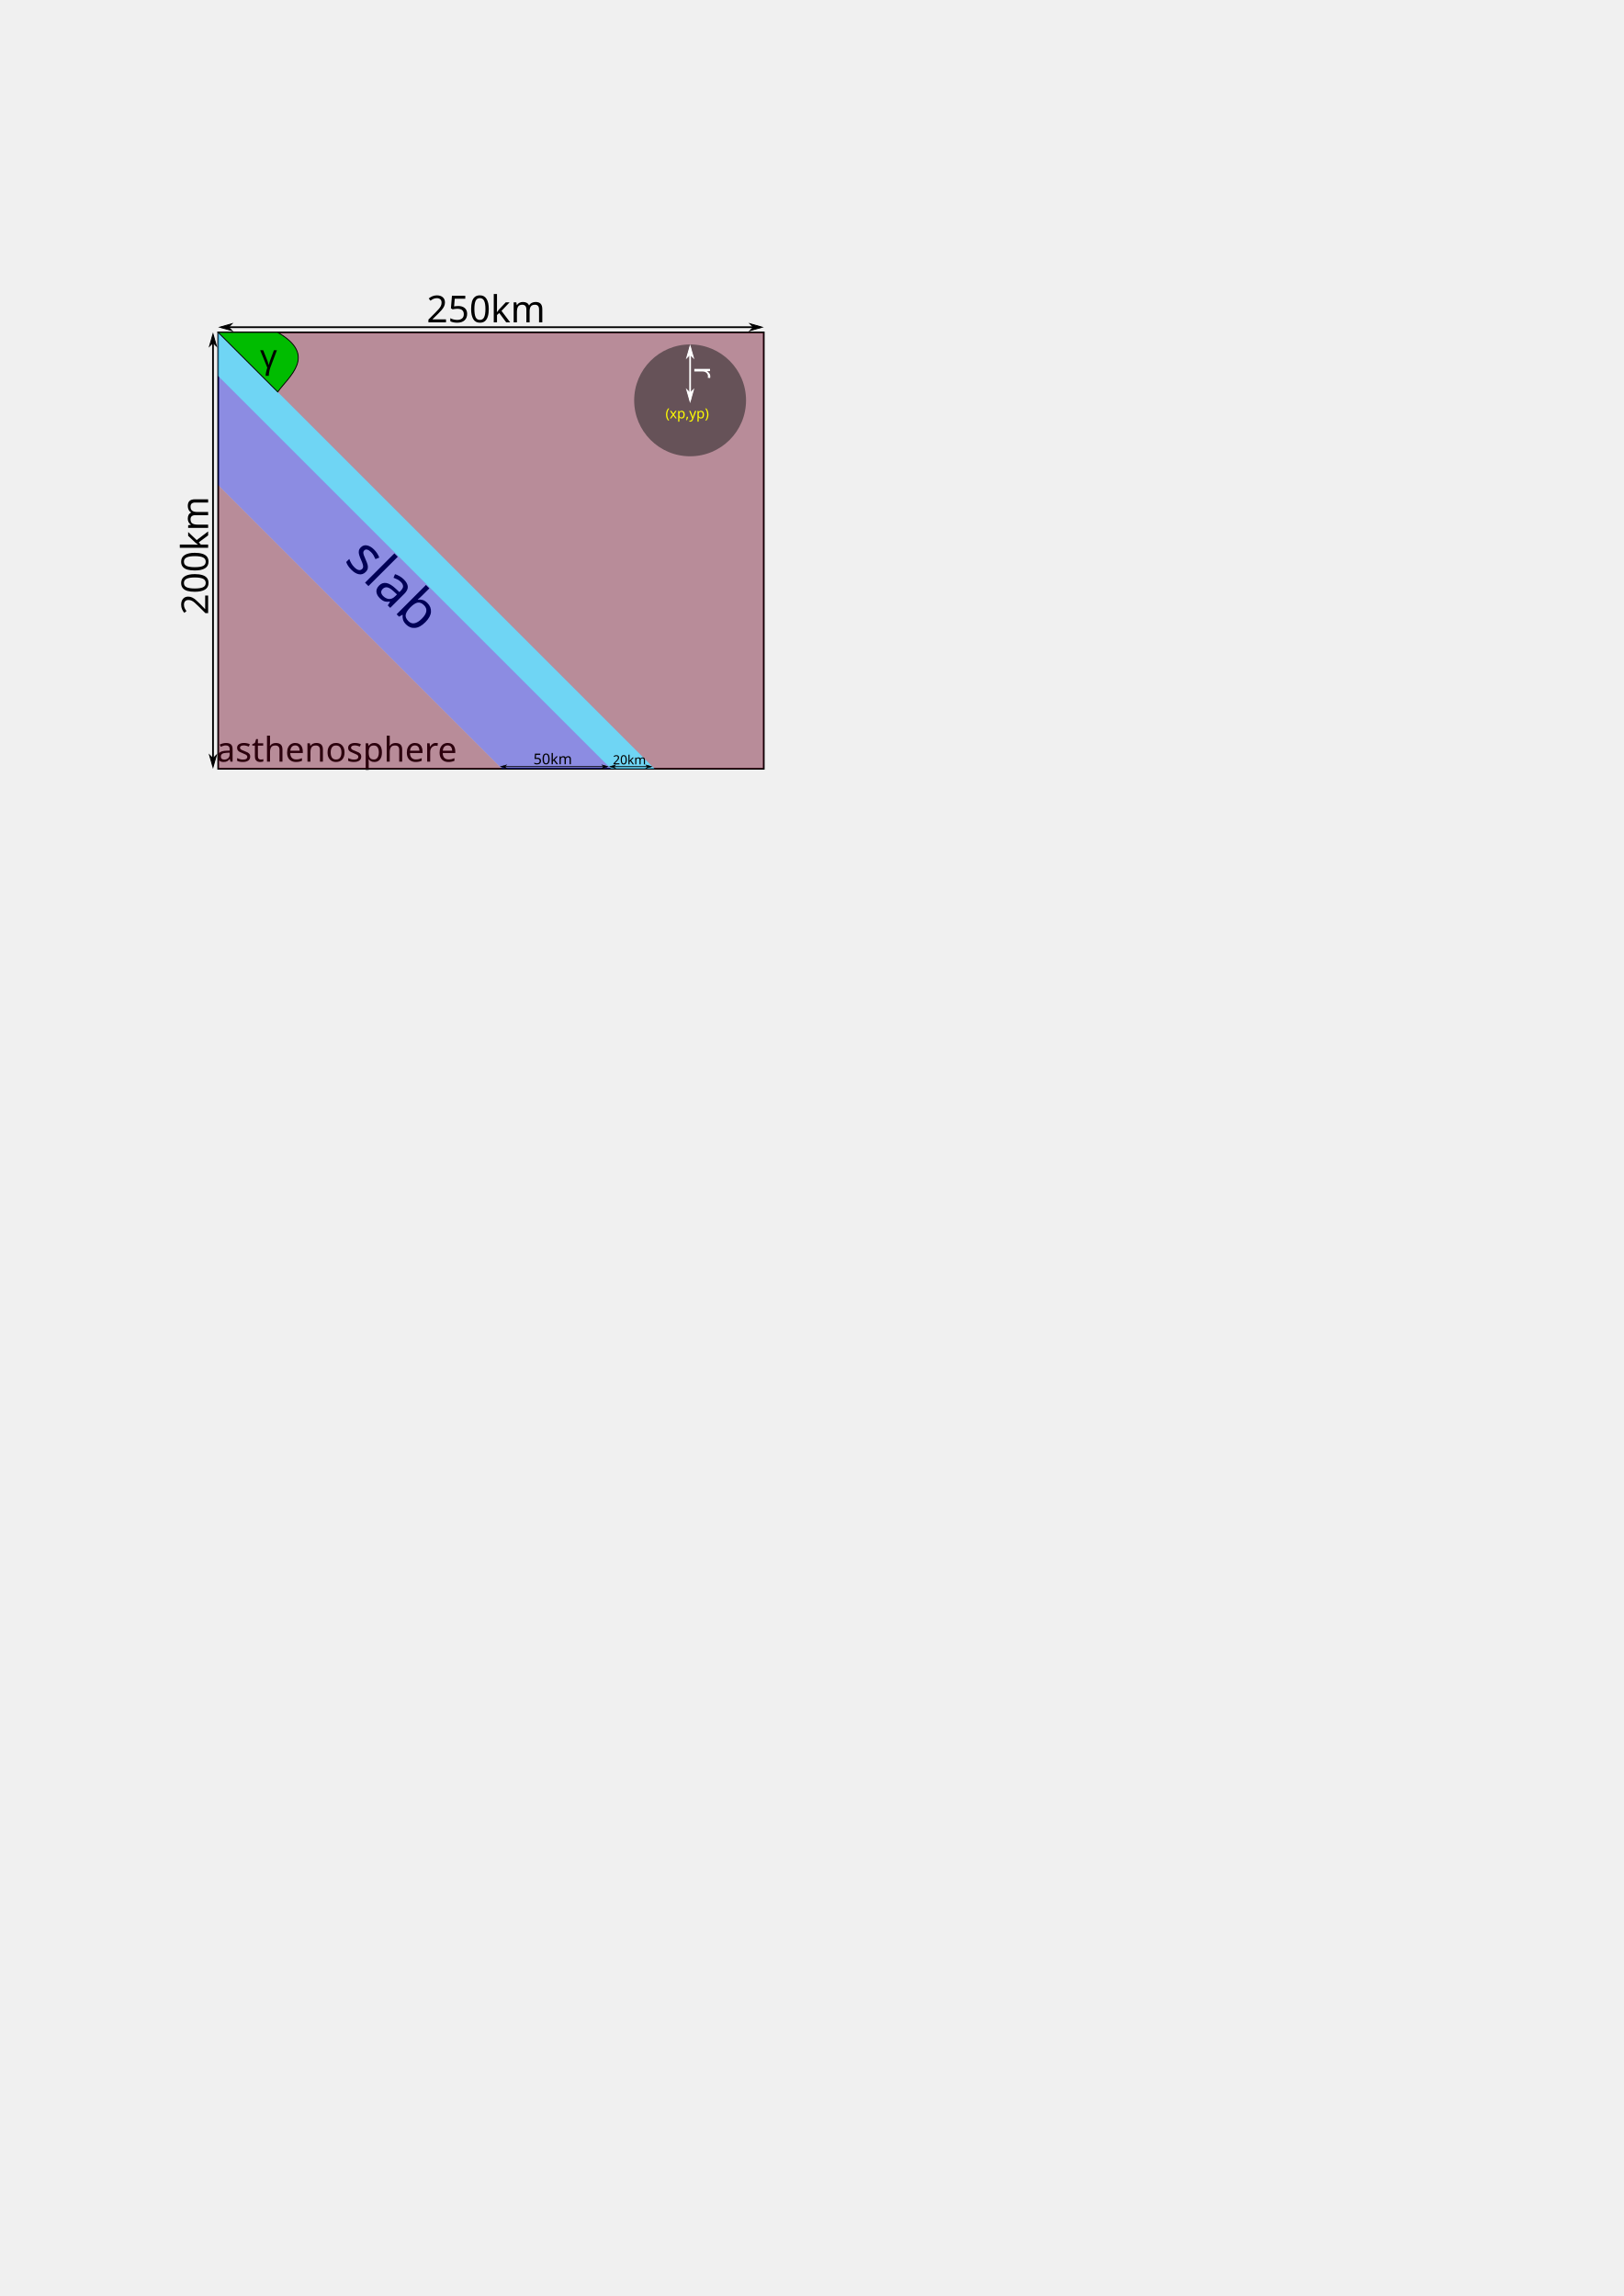
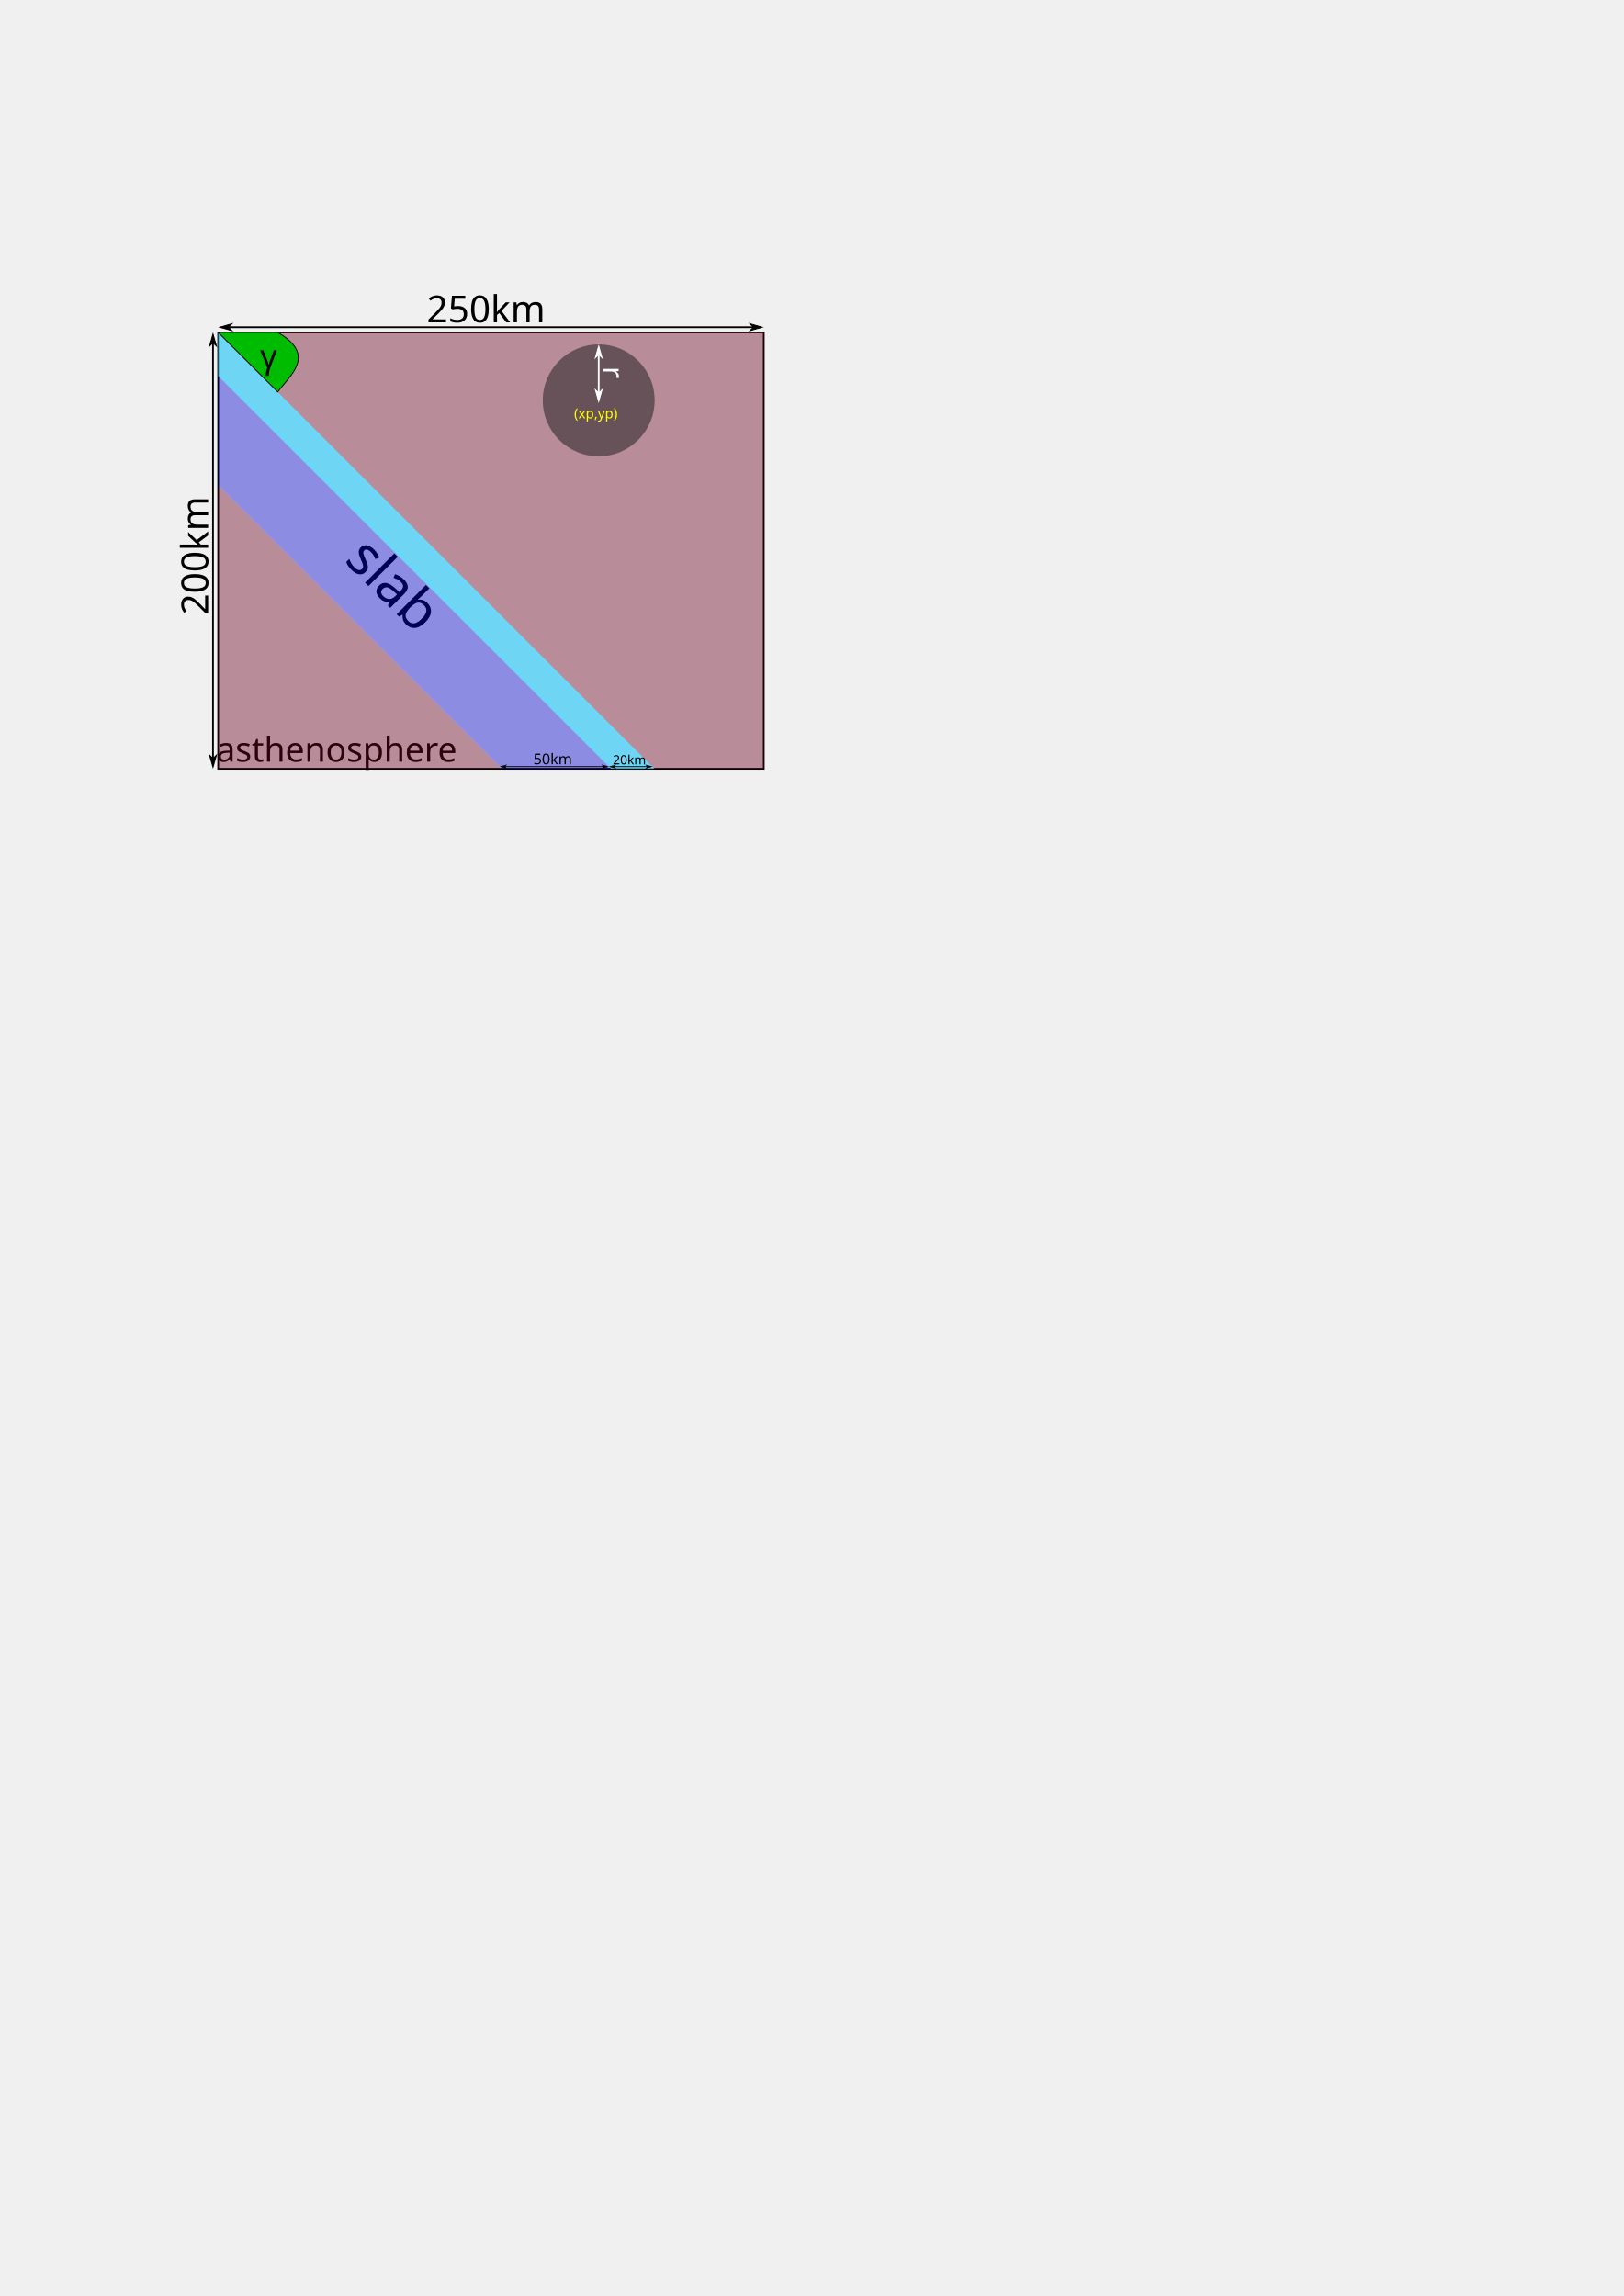
<svg xmlns="http://www.w3.org/2000/svg" width="210mm" height="297mm" viewBox="0 0 744.094 1052.362" id="svg2" version="1.1">
  <defs id="defs4">
    <marker orient="auto" refY="0.0" refX="0.0" id="marker6982" style="overflow:visible;">
      <path id="path6984" d="M 0.0,0.0 L 5.0,-5.0 L -12.5,0.0 L 5.0,5.0 L 0.0,0.0 z " style="fill-rule:evenodd;stroke:#000000;stroke-width:1pt;stroke-opacity:1;fill:#000000;fill-opacity:1" transform="scale(0.4) rotate(180) translate(10,0)" />
    </marker>
    <marker orient="auto" refY="0.0" refX="0.0" id="marker6894" style="overflow:visible">
      <path id="path6896" d="M 0.0,0.0 L 5.0,-5.0 L -12.5,0.0 L 5.0,5.0 L 0.0,0.0 z " style="fill-rule:evenodd;stroke:#000000;stroke-width:1pt;stroke-opacity:1;fill:#000000;fill-opacity:1" transform="scale(0.4) translate(10,0)" />
    </marker>
    <marker style="overflow:visible;" id="marker9400" refX="0.0" refY="0.0" orient="auto">
      <path transform="scale(0.4) rotate(180) translate(10,0)" style="fill-rule:evenodd;stroke:#000000;stroke-width:1pt;stroke-opacity:1;fill:#000000;fill-opacity:1" d="M 0.0,0.0 L 5.0,-5.0 L -12.5,0.0 L 5.0,5.0 L 0.0,0.0 z " id="path9402" />
    </marker>
    <marker style="overflow:visible;" id="marker9342" refX="0.0" refY="0.0" orient="auto">
      <path transform="scale(0.4) rotate(180) translate(10,0)" style="fill-rule:evenodd;stroke:#000000;stroke-width:1pt;stroke-opacity:1;fill:#000000;fill-opacity:1" d="M 0.0,0.0 L 5.0,-5.0 L -12.5,0.0 L 5.0,5.0 L 0.0,0.0 z " id="path9344" />
    </marker>
    <marker orient="auto" refY="0.0" refX="0.0" id="marker9290" style="overflow:visible;">
      <path id="path9292" d="M 0.0,0.0 L 5.0,-5.0 L -12.5,0.0 L 5.0,5.0 L 0.0,0.0 z " style="fill-rule:evenodd;stroke:#000000;stroke-width:1pt;stroke-opacity:1;fill:#000000;fill-opacity:1" transform="scale(0.4) rotate(180) translate(10,0)" />
    </marker>
    <marker style="overflow:visible" id="marker9244" refX="0.0" refY="0.0" orient="auto">
      <path transform="scale(0.4) translate(10,0)" style="fill-rule:evenodd;stroke:#000000;stroke-width:1pt;stroke-opacity:1;fill:#000000;fill-opacity:1" d="M 0.0,0.0 L 5.0,-5.0 L -12.5,0.0 L 5.0,5.0 L 0.0,0.0 z " id="path9246" />
    </marker>
    <marker style="overflow:visible" id="marker9210" refX="0.0" refY="0.0" orient="auto">
      <path transform="scale(0.4) translate(10,0)" style="fill-rule:evenodd;stroke:#000000;stroke-width:1pt;stroke-opacity:1;fill:#000000;fill-opacity:1" d="M 0.0,0.0 L 5.0,-5.0 L -12.5,0.0 L 5.0,5.0 L 0.0,0.0 z " id="path9212" />
    </marker>
    <marker orient="auto" refY="0.0" refX="0.0" id="marker9176" style="overflow:visible">
      <path id="path9178" d="M 0.0,0.0 L 5.0,-5.0 L -12.5,0.0 L 5.0,5.0 L 0.0,0.0 z " style="fill-rule:evenodd;stroke:#000000;stroke-width:1pt;stroke-opacity:1;fill:#000000;fill-opacity:1" transform="scale(0.4) translate(10,0)" />
    </marker>
    <marker orient="auto" refY="0.0" refX="0.0" id="Arrow1Mend" style="overflow:visible;">
      <path id="path4227" d="M 0.0,0.0 L 5.0,-5.0 L -12.5,0.0 L 5.0,5.0 L 0.0,0.0 z " style="fill-rule:evenodd;stroke:#ffffff;stroke-width:1pt;stroke-opacity:1;fill:#ffffff;fill-opacity:1" transform="scale(0.4) rotate(180) translate(10,0)" />
    </marker>
    <marker orient="auto" refY="0.0" refX="0.0" id="Arrow1Mstart" style="overflow:visible">
      <path id="path4224" d="M 0.0,0.0 L 5.0,-5.0 L -12.5,0.0 L 5.0,5.0 L 0.0,0.0 z " style="fill-rule:evenodd;stroke:#ffffff;stroke-width:1pt;stroke-opacity:1;fill:#ffffff;fill-opacity:1" transform="scale(0.4) translate(10,0)" />
    </marker>
  </defs>
  <g id="layer1" style="display:inline">
    <path style="fill:none;fill-rule:evenodd;stroke:#000000;stroke-width:0.8;stroke-linecap:butt;stroke-linejoin:miter;stroke-miterlimit:4;stroke-dasharray:none;stroke-opacity:1" d="m 100,152.362 0,200 250,0 0,-200 z" id="path4172" />
  </g>
  <g id="layer2" style="display:inline">
    <text xml:space="preserve" style="font-style:normal;font-weight:normal;font-size:25px;line-height:125%;font-family:sans-serif;letter-spacing:0px;word-spacing:0px;fill:#000000;fill-opacity:1;stroke:none;stroke-width:1px;stroke-linecap:butt;stroke-linejoin:miter;stroke-opacity:1" x="293.04" y="70.553" id="text4176" transform="matrix(0.7071068,0.7071068,-0.7071068,0.7071068,0,0)">
      <tspan x="293.04" y="70.553" id="tspan4180">slab</tspan>
    </text>
    <path style="fill:#0000cf;fill-opacity:0.416;fill-rule:evenodd;stroke:none;stroke-width:1px;stroke-linecap:butt;stroke-linejoin:miter;stroke-opacity:1" d="m 100,222.362 130,130 70,0 L 100,152.362 Z" id="path4382" />
    <path style="fill:#5effff;fill-opacity:0.629;fill-rule:evenodd;stroke:none;stroke-width:1px;stroke-linecap:butt;stroke-linejoin:miter;stroke-opacity:1" d="m 100,172.362 180,180 20,0 L 100,152.362 Z" id="path4384" />
  </g>
  <g id="layer3" style="display:inline">
    <path style="fill:#6a0020;fill-opacity:0.416;fill-rule:evenodd;stroke:none;stroke-width:1px;stroke-linecap:butt;stroke-linejoin:miter;stroke-opacity:1" d="m 100,152.362 200,200 50,0 0,-200 z" id="path4186" />
    <text xml:space="preserve" style="font-style:normal;font-weight:normal;font-size:15.681px;line-height:125%;font-family:sans-serif;letter-spacing:0px;word-spacing:0px;fill:#000000;fill-opacity:1;stroke:none;stroke-width:1px;stroke-linecap:butt;stroke-linejoin:miter;stroke-opacity:1" x="99.058" y="349.1" id="text4188">
      <tspan id="tspan4190" x="99.058" y="349.1">asthenosphere</tspan>
    </text>
    <path style="fill:#6a0020;fill-opacity:0.416;fill-rule:evenodd;stroke:none;stroke-width:1px;stroke-linecap:butt;stroke-linejoin:miter;stroke-opacity:1" d="m 100,222.362 130,130 -130,0 0,-130 z" id="path4386" />
  </g>
  <g id="layer4" style="display:inline">
-     <circle style="opacity:1;fill:#242424;fill-opacity:0.557;stroke:none;stroke-width:0.8;stroke-linejoin:miter;stroke-miterlimit:4;stroke-dasharray:none;stroke-dashoffset:0;stroke-opacity:1" id="path4194" cx="316.254" cy="183.505" r="25.633" />
-     <flowRoot xml:space="preserve" id="flowRoot4196" style="font-style:normal;font-weight:normal;font-size:13.422px;line-height:125%;font-family:sans-serif;letter-spacing:0px;word-spacing:0px;fill:#000000;fill-opacity:1;stroke:none;stroke-width:1px;stroke-linecap:butt;stroke-linejoin:miter;stroke-opacity:1" transform="translate(263.8466,-71.17687)">
+     <circle style="opacity:1;fill:#242424;fill-opacity:0.557;stroke:none;stroke-width:0.8;stroke-linejoin:miter;stroke-miterlimit:4;stroke-dasharray:none;stroke-dashoffset:0;stroke-opacity:1" id="path4194" cx="274.367" cy="183.505" r="25.633" />
+     <flowRoot xml:space="preserve" id="flowRoot4196" style="font-style:normal;font-weight:normal;font-size:13.422px;line-height:125%;font-family:sans-serif;letter-spacing:0px;word-spacing:0px;fill:#000000;fill-opacity:1;stroke:none;stroke-width:1px;stroke-linecap:butt;stroke-linejoin:miter;stroke-opacity:1" transform="translate(221.9605,-71.17687)">
      <flowRegion id="flowRegion4198">
        <rect id="rect4200" width="52.77" height="34.357" x="31.104" y="245.006" />
      </flowRegion>
      <flowPara id="flowPara4202">plume</flowPara>
    </flowRoot>
  </g>
  <g id="layer5" style="display:inline">
    <path style="fill:none;fill-rule:evenodd;stroke:#000000;stroke-width:0.795;stroke-linecap:butt;stroke-linejoin:miter;stroke-miterlimit:4;stroke-dasharray:none;stroke-opacity:1;marker-start:url(#marker9176);marker-end:url(#marker9290)" d="m 101.51,149.97 246.976,0" id="path4204" />
    <path style="fill:none;fill-rule:evenodd;stroke:#000000;stroke-width:0.794;stroke-linecap:butt;stroke-linejoin:miter;stroke-miterlimit:4;stroke-dasharray:none;stroke-opacity:1;marker-start:url(#marker9210);marker-end:url(#marker9342)" d="m 97.611,153.873 0,196.984" id="path4206" />
-     <path style="fill:none;fill-rule:evenodd;stroke:#ffffff;stroke-width:0.773;stroke-linecap:butt;stroke-linejoin:miter;stroke-miterlimit:4;stroke-dasharray:none;stroke-opacity:1;marker-start:url(#Arrow1Mstart);marker-end:url(#Arrow1Mend)" d="m 316.254,183.266 0,-23.904" id="path4210" />
+     <path style="fill:none;fill-rule:evenodd;stroke:#ffffff;stroke-width:0.773;stroke-linecap:butt;stroke-linejoin:miter;stroke-miterlimit:4;stroke-dasharray:none;stroke-opacity:1;marker-start:url(#Arrow1Mstart);marker-end:url(#Arrow1Mend)" d="m 274.367,183.266 0,-23.904" id="path4210" />
    <path style="fill:#00bc00;fill-opacity:1;fill-rule:evenodd;stroke:#000000;stroke-width:0.4;stroke-linecap:butt;stroke-linejoin:miter;stroke-miterlimit:4;stroke-dasharray:none;stroke-opacity:1" d="m 100,152.362 27.279,0 c 18.379,10.544 5.043,20.178 0,27.279 L 100,152.362 Z" id="path4212" />
-     <text xml:space="preserve" style="font-style:normal;font-weight:normal;font-size:13.41px;line-height:125%;font-family:sans-serif;letter-spacing:0px;word-spacing:0px;fill:#ffffff;fill-opacity:1;stroke:none;stroke-width:1px;stroke-linecap:butt;stroke-linejoin:miter;stroke-opacity:1" x="167.949" y="-318.189" id="text9158" transform="matrix(0,1,-1,0,0,0)">
-       <tspan id="tspan9160" x="167.949" y="-318.189">r</tspan>
+     <text xml:space="preserve" style="font-style:normal;font-weight:normal;font-size:13.41px;line-height:125%;font-family:sans-serif;letter-spacing:0px;word-spacing:0px;fill:#ffffff;fill-opacity:1;stroke:none;stroke-width:1px;stroke-linecap:butt;stroke-linejoin:miter;stroke-opacity:1" x="167.949" y="-276.303" id="text9158" transform="matrix(0,1,-1,0,0,0)">
+       <tspan id="tspan9160" x="167.949" y="-276.303">r</tspan>
    </text>
-     <text xml:space="preserve" style="font-style:normal;font-weight:normal;font-size:6.35px;line-height:125%;font-family:sans-serif;letter-spacing:0px;word-spacing:0px;fill:#ffff00;fill-opacity:1;stroke:none;stroke-width:1px;stroke-linecap:butt;stroke-linejoin:miter;stroke-opacity:1" x="304.976" y="191.748" id="text9162">
-       <tspan id="tspan9164" x="304.976" y="191.748">(xp,yp)</tspan>
+     <text xml:space="preserve" style="font-style:normal;font-weight:normal;font-size:6.35px;line-height:125%;font-family:sans-serif;letter-spacing:0px;word-spacing:0px;fill:#ffff00;fill-opacity:1;stroke:none;stroke-width:1px;stroke-linecap:butt;stroke-linejoin:miter;stroke-opacity:1" x="263.09" y="191.748" id="text9162">
+       <tspan id="tspan9164" x="263.09" y="191.748">(xp,yp)</tspan>
    </text>
    <text xml:space="preserve" style="font-style:normal;font-weight:normal;font-size:15.098px;line-height:125%;font-family:sans-serif;letter-spacing:0px;word-spacing:0px;fill:#000000;fill-opacity:1;stroke:none;stroke-width:1px;stroke-linecap:butt;stroke-linejoin:miter;stroke-opacity:1" x="119.157" y="168.614" id="text9172">
      <tspan id="tspan9174" x="119.157" y="168.614">γ</tspan>
    </text>
    <text xml:space="preserve" style="font-style:normal;font-weight:normal;font-size:17.078px;line-height:125%;font-family:sans-serif;letter-spacing:0px;word-spacing:0px;fill:#000000;fill-opacity:1;stroke:none;stroke-width:1px;stroke-linecap:butt;stroke-linejoin:miter;stroke-opacity:1" x="-281.846" y="95.38" id="text4232" transform="matrix(0,-1,1,0,0,0)">
      <tspan x="-281.846" y="95.38" id="tspan4236">200km</tspan>
    </text>
    <text xml:space="preserve" style="font-style:normal;font-weight:normal;font-size:17.078px;line-height:125%;font-family:sans-serif;letter-spacing:0px;word-spacing:0px;fill:#000000;fill-opacity:1;stroke:none;stroke-width:1px;stroke-linecap:butt;stroke-linejoin:miter;stroke-opacity:1" x="195.516" y="147.736" id="text4240">
      <tspan id="tspan4242" x="195.516" y="147.736">250km</tspan>
    </text>
    <text xml:space="preserve" style="font-style:normal;font-weight:normal;font-size:6.793px;line-height:125%;font-family:sans-serif;letter-spacing:0px;word-spacing:0px;fill:#000000;fill-opacity:1;stroke:none;stroke-width:1px;stroke-linecap:butt;stroke-linejoin:miter;stroke-opacity:1" x="244.426" y="350.292" id="text4270">
      <tspan id="tspan4272" x="244.426" y="350.292">50km</tspan>
    </text>
    <text xml:space="preserve" style="font-style:normal;font-weight:normal;font-size:5.808px;line-height:125%;font-family:sans-serif;letter-spacing:0px;word-spacing:0px;display:inline;fill:#000000;fill-opacity:1;stroke:none;stroke-width:1px;stroke-linecap:butt;stroke-linejoin:miter;stroke-opacity:1" x="280.856" y="350.327" id="text4270-1">
      <tspan id="tspan4272-0" x="280.856" y="350.327">20km</tspan>
    </text>
    <path style="fill:none;fill-rule:evenodd;stroke:#000000;stroke-width:0.394;stroke-linecap:butt;stroke-linejoin:miter;stroke-miterlimit:4;stroke-dasharray:none;stroke-opacity:1;marker-start:url(#marker9244);marker-end:url(#marker9400)" d="m 229.748,351.375 48.512,0" id="path6878" />
    <path style="fill:none;fill-rule:evenodd;stroke:#000000;stroke-width:0.385;stroke-linecap:butt;stroke-linejoin:miter;stroke-miterlimit:4;stroke-dasharray:none;stroke-opacity:1;marker-start:url(#marker6894);marker-end:url(#marker6982)" d="m 279.749,351.375 18.569,0" id="path6880" />
  </g>
  <g id="layer6" style="display:inline" />
</svg>
